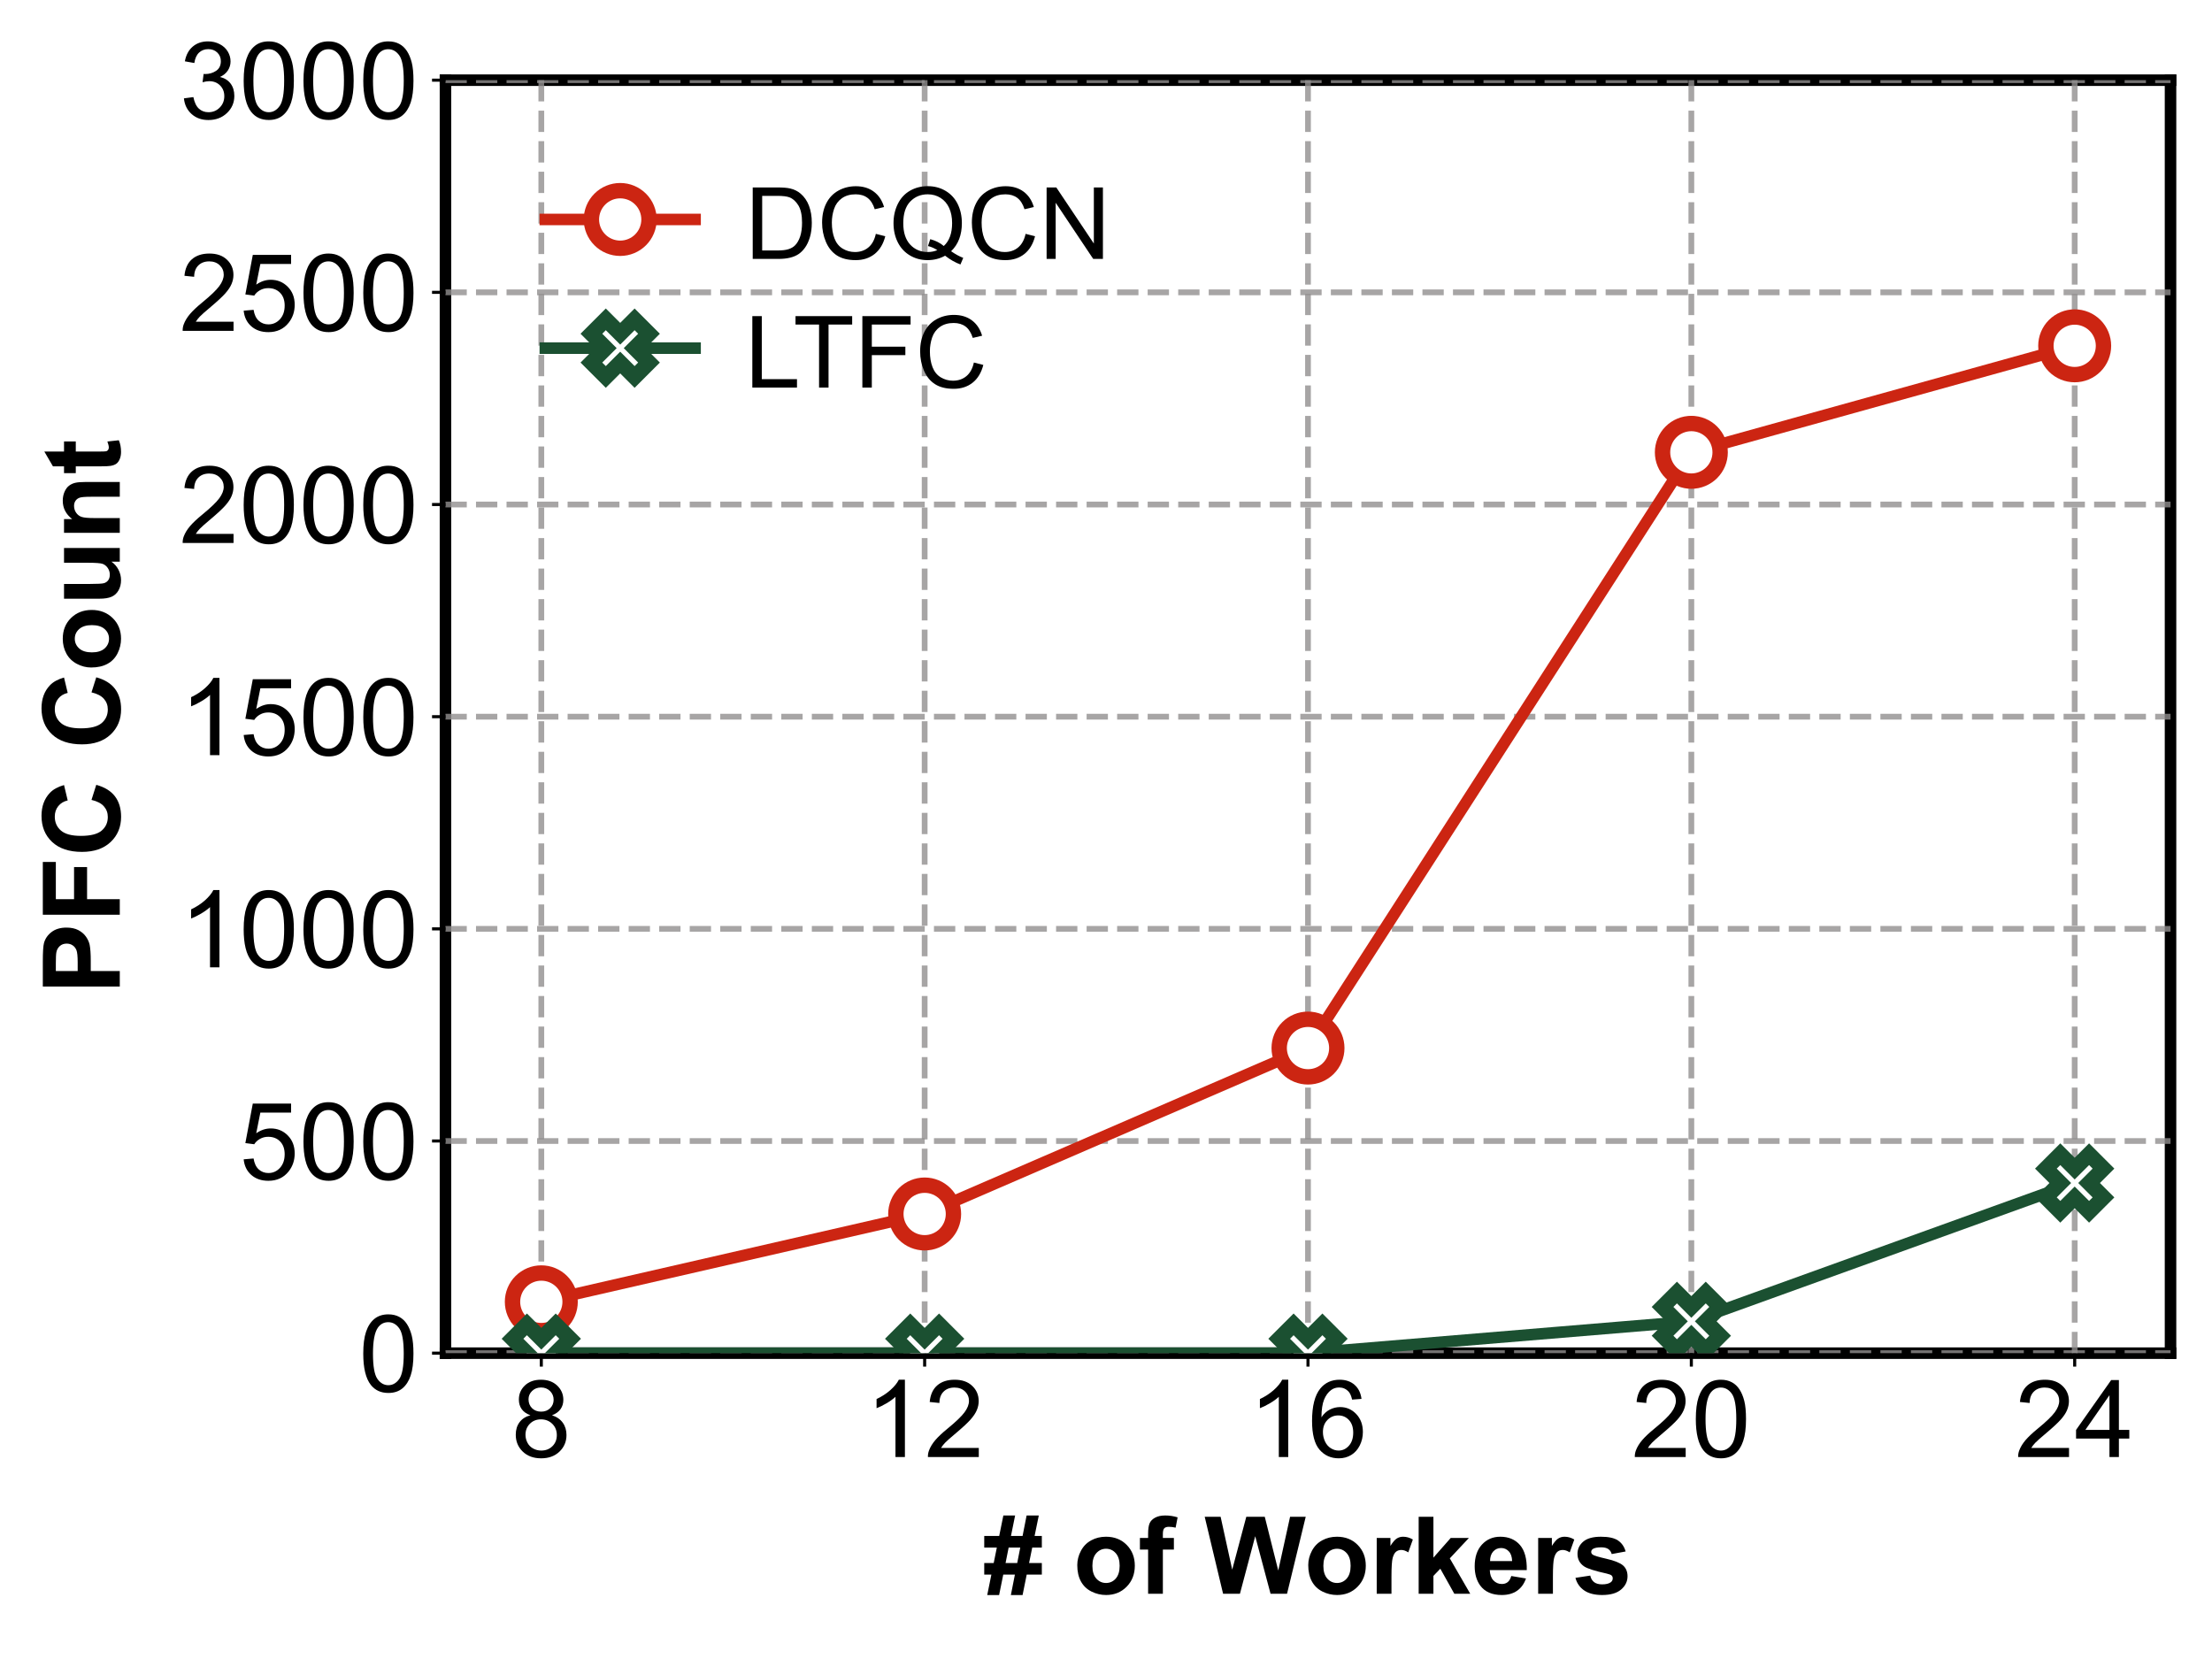
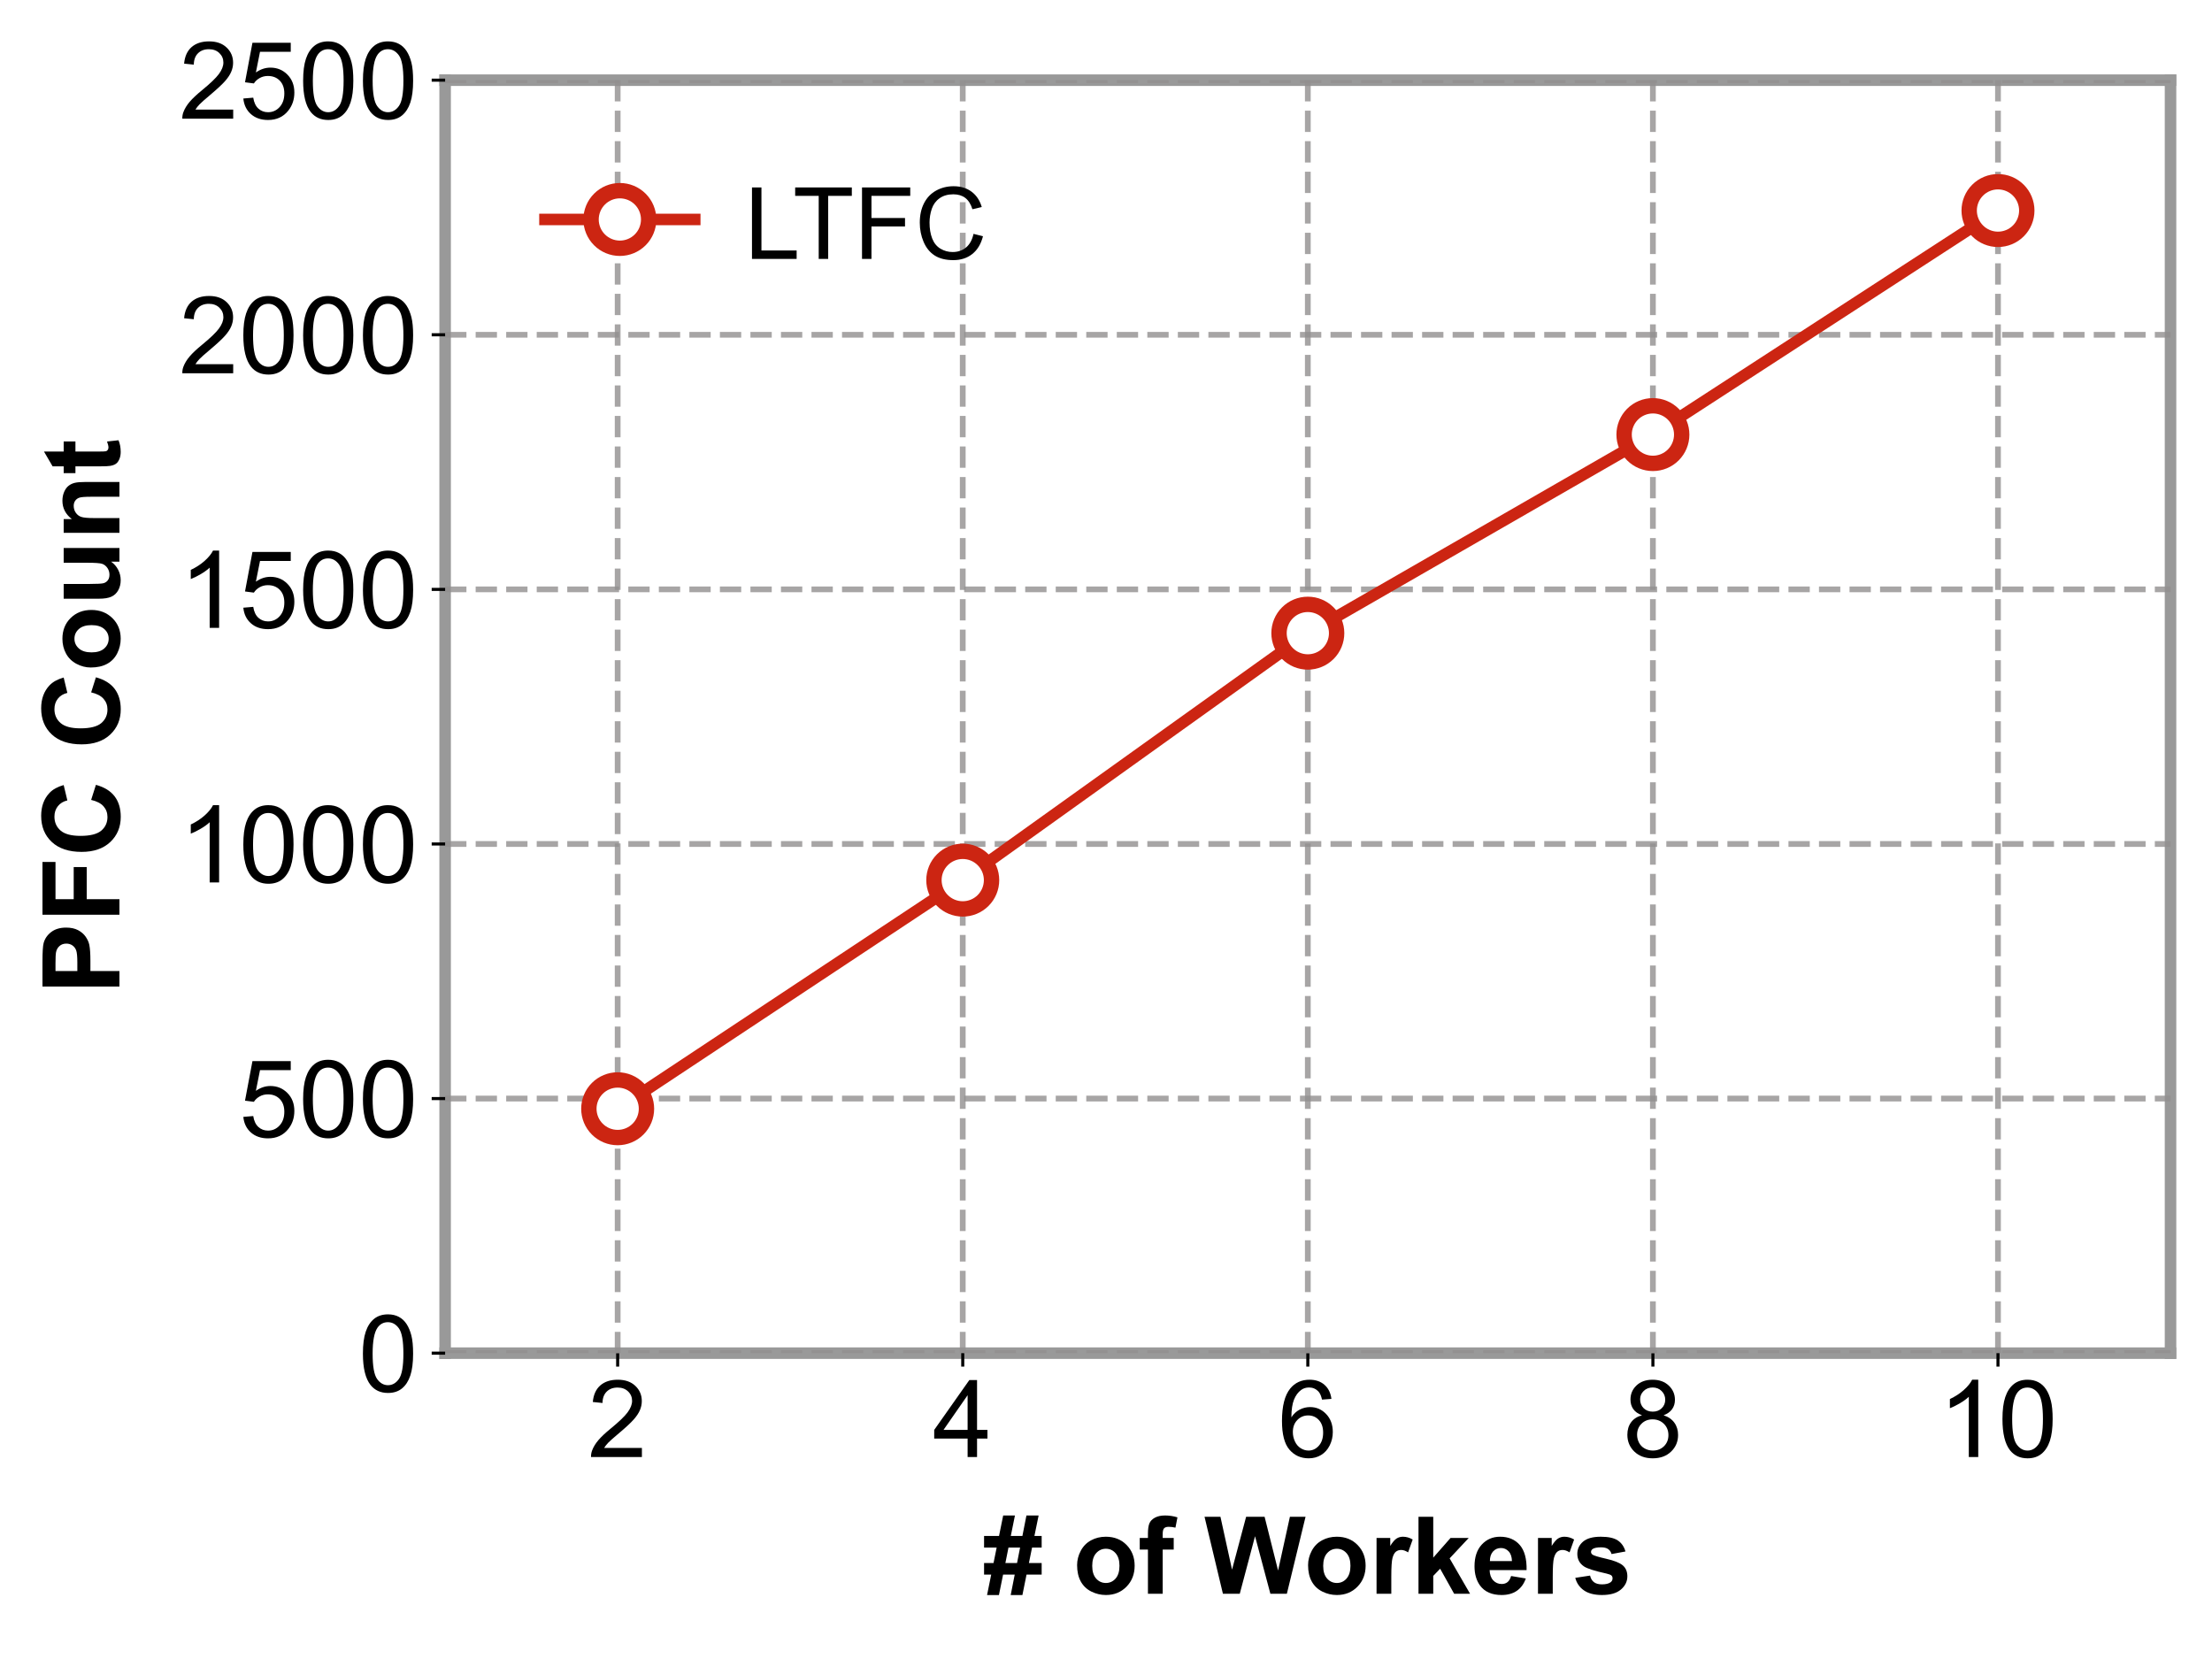
<svg xmlns="http://www.w3.org/2000/svg" xmlns:xlink="http://www.w3.org/1999/xlink" width="576pt" height="432pt" viewBox="0 0 576 432" version="1.1">
  <defs>
    <style type="text/css">*{stroke-linejoin: round; stroke-linecap: butt}</style>
  </defs>
  <g id="figure_1">
    <g id="patch_1">
      <path d="M 0 432  L 576 432  L 576 0  L 0 0  z " style="fill: #ffffff" />
    </g>
    <g id="axes_1">
      <g id="patch_2">
-         <path d="M 116 352.36  L 565.2 352.36  L 565.2 20.88  L 116 20.88  z " style="fill: #ffffff" />
+         <path d="M 115.91 352.36  L 565.2 352.36  L 565.2 20.88  L 115.91 20.88  z " style="fill: #ffffff" />
      </g>
      <g id="patch_3">
-         <path d="M 116 352.36  L 116 20.88  " style="fill: none; stroke: #000000; stroke-width: 3; stroke-linejoin: miter; stroke-linecap: square" />
+         <path d="M 115.91 352.36  L 115.91 20.88  " style="fill: none; stroke: #999999; stroke-width: 3; stroke-linejoin: miter; stroke-linecap: square" />
      </g>
      <g id="patch_4">
-         <path d="M 565.2 352.36  L 565.2 20.88  " style="fill: none; stroke: #000000; stroke-width: 3; stroke-linejoin: miter; stroke-linecap: square" />
+         <path d="M 565.2 352.36  L 565.2 20.88  " style="fill: none; stroke: #999999; stroke-width: 3; stroke-linejoin: miter; stroke-linecap: square" />
      </g>
      <g id="patch_5">
-         <path d="M 116 352.36  L 565.2 352.36  " style="fill: none; stroke: #000000; stroke-width: 3; stroke-linejoin: miter; stroke-linecap: square" />
+         <path d="M 115.91 352.36  L 565.2 352.36  " style="fill: none; stroke: #999999; stroke-width: 3; stroke-linejoin: miter; stroke-linecap: square" />
      </g>
      <g id="patch_6">
-         <path d="M 116 20.88  L 565.2 20.88  " style="fill: none; stroke: #000000; stroke-width: 3; stroke-linejoin: miter; stroke-linecap: square" />
+         <path d="M 115.91 20.88  L 565.2 20.88  " style="fill: none; stroke: #999999; stroke-width: 3; stroke-linejoin: miter; stroke-linecap: square" />
      </g>
      <g id="matplotlib.axis_1">
        <g id="xtick_1">
          <g id="line2d_1">
-             <path d="M 140.956 352.36  L 140.956 20.88  " clip-path="url(#pd664a29ec3)" style="fill: none; stroke-dasharray: 5.55,2.4; stroke-dashoffset: 0; stroke: #918e8e; stroke-opacity: 0.8; stroke-width: 1.5" />
+             <path d="M 160.839 352.36  L 160.839 20.88  " clip-path="url(#p1448338106)" style="fill: none; stroke-dasharray: 5.55,2.4; stroke-dashoffset: 0; stroke: #918e8e; stroke-opacity: 0.8; stroke-width: 1.5" />
          </g>
          <g id="line2d_2">
            <defs>
-               <path id="m5ed36af6e6" d="M 0 0  L 0 3.5  " style="stroke: #000000; stroke-width: 0.8" />
-             </defs>
-             <g>
-               <use xlink:href="#m5ed36af6e6" x="140.956" y="352.36" style="stroke: #000000; stroke-width: 0.8" />
+               <path id="me829112b98" d="M 0 0  L 0 3.5  " style="stroke: #000000; stroke-width: 0.8" />
+             </defs>
+             <g>
+               <use xlink:href="#me829112b98" x="160.839" y="352.36" style="stroke: #000000; stroke-width: 0.8" />
            </g>
          </g>
          <g id="text_1">
-             <g transform="translate(133.1702 379.4019) scale(0.28 -0.28)">
-               <defs>
-                 <path id="ArialMT-38" d="M 1131 2484  Q 781 2613 612 2850  Q 444 3088 444 3419  Q 444 3919 803 4259  Q 1163 4600 1759 4600  Q 2359 4600 2725 4251  Q 3091 3903 3091 3403  Q 3091 3084 2923 2848  Q 2756 2613 2416 2484  Q 2838 2347 3058 2040  Q 3278 1734 3278 1309  Q 3278 722 2862 322  Q 2447 -78 1769 -78  Q 1091 -78 675 323  Q 259 725 259 1325  Q 259 1772 486 2073  Q 713 2375 1131 2484  z M 1019 3438  Q 1019 3113 1228 2906  Q 1438 2700 1772 2700  Q 2097 2700 2305 2904  Q 2513 3109 2513 3406  Q 2513 3716 2298 3927  Q 2084 4138 1766 4138  Q 1444 4138 1231 3931  Q 1019 3725 1019 3438  z M 838 1322  Q 838 1081 952 856  Q 1066 631 1291 507  Q 1516 384 1775 384  Q 2178 384 2440 643  Q 2703 903 2703 1303  Q 2703 1709 2433 1975  Q 2163 2241 1756 2241  Q 1359 2241 1098 1978  Q 838 1716 838 1322  z " transform="scale(0.015625)" />
-               </defs>
-               <use xlink:href="#ArialMT-38" />
+             <g transform="translate(153.0537 379.4019) scale(0.28 -0.28)">
+               <defs>
+                 <path id="ArialMT-32" d="M 3222 541  L 3222 0  L 194 0  Q 188 203 259 391  Q 375 700 629 1000  Q 884 1300 1366 1694  Q 2113 2306 2375 2664  Q 2638 3022 2638 3341  Q 2638 3675 2398 3904  Q 2159 4134 1775 4134  Q 1369 4134 1125 3890  Q 881 3647 878 3216  L 300 3275  Q 359 3922 746 4261  Q 1134 4600 1788 4600  Q 2447 4600 2831 4234  Q 3216 3869 3216 3328  Q 3216 3053 3103 2787  Q 2991 2522 2730 2228  Q 2469 1934 1863 1422  Q 1356 997 1212 845  Q 1069 694 975 541  L 3222 541  z " transform="scale(0.015625)" />
+               </defs>
+               <use xlink:href="#ArialMT-32" />
            </g>
          </g>
        </g>
        <g id="xtick_2">
          <g id="line2d_3">
-             <path d="M 240.778 352.36  L 240.778 20.88  " clip-path="url(#pd664a29ec3)" style="fill: none; stroke-dasharray: 5.55,2.4; stroke-dashoffset: 0; stroke: #918e8e; stroke-opacity: 0.8; stroke-width: 1.5" />
+             <path d="M 250.697 352.36  L 250.697 20.88  " clip-path="url(#p1448338106)" style="fill: none; stroke-dasharray: 5.55,2.4; stroke-dashoffset: 0; stroke: #918e8e; stroke-opacity: 0.8; stroke-width: 1.5" />
          </g>
          <g id="line2d_4">
            <g>
-               <use xlink:href="#m5ed36af6e6" x="240.778" y="352.36" style="stroke: #000000; stroke-width: 0.8" />
+               <use xlink:href="#me829112b98" x="250.697" y="352.36" style="stroke: #000000; stroke-width: 0.8" />
            </g>
          </g>
          <g id="text_2">
-             <g transform="translate(225.2072 379.4019) scale(0.28 -0.28)">
-               <defs>
-                 <path id="ArialMT-31" d="M 2384 0  L 1822 0  L 1822 3584  Q 1619 3391 1289 3197  Q 959 3003 697 2906  L 697 3450  Q 1169 3672 1522 3987  Q 1875 4303 2022 4600  L 2384 4600  L 2384 0  z " transform="scale(0.015625)" />
-                 <path id="ArialMT-32" d="M 3222 541  L 3222 0  L 194 0  Q 188 203 259 391  Q 375 700 629 1000  Q 884 1300 1366 1694  Q 2113 2306 2375 2664  Q 2638 3022 2638 3341  Q 2638 3675 2398 3904  Q 2159 4134 1775 4134  Q 1369 4134 1125 3890  Q 881 3647 878 3216  L 300 3275  Q 359 3922 746 4261  Q 1134 4600 1788 4600  Q 2447 4600 2831 4234  Q 3216 3869 3216 3328  Q 3216 3053 3103 2787  Q 2991 2522 2730 2228  Q 2469 1934 1863 1422  Q 1356 997 1212 845  Q 1069 694 975 541  L 3222 541  z " transform="scale(0.015625)" />
-               </defs>
-               <use xlink:href="#ArialMT-31" />
-               <use xlink:href="#ArialMT-32" x="55.615" />
+             <g transform="translate(242.9117 379.4019) scale(0.28 -0.28)">
+               <defs>
+                 <path id="ArialMT-34" d="M 2069 0  L 2069 1097  L 81 1097  L 81 1613  L 2172 4581  L 2631 4581  L 2631 1613  L 3250 1613  L 3250 1097  L 2631 1097  L 2631 0  L 2069 0  z M 2069 1613  L 2069 3678  L 634 1613  L 2069 1613  z " transform="scale(0.015625)" />
+               </defs>
+               <use xlink:href="#ArialMT-34" />
            </g>
          </g>
        </g>
        <g id="xtick_3">
          <g id="line2d_5">
-             <path d="M 340.6 352.36  L 340.6 20.88  " clip-path="url(#pd664a29ec3)" style="fill: none; stroke-dasharray: 5.55,2.4; stroke-dashoffset: 0; stroke: #918e8e; stroke-opacity: 0.8; stroke-width: 1.5" />
+             <path d="M 340.555 352.36  L 340.555 20.88  " clip-path="url(#p1448338106)" style="fill: none; stroke-dasharray: 5.55,2.4; stroke-dashoffset: 0; stroke: #918e8e; stroke-opacity: 0.8; stroke-width: 1.5" />
          </g>
          <g id="line2d_6">
            <g>
-               <use xlink:href="#m5ed36af6e6" x="340.6" y="352.36" style="stroke: #000000; stroke-width: 0.8" />
+               <use xlink:href="#me829112b98" x="340.555" y="352.36" style="stroke: #000000; stroke-width: 0.8" />
            </g>
          </g>
          <g id="text_3">
-             <g transform="translate(325.0294 379.4019) scale(0.28 -0.28)">
+             <g transform="translate(332.7697 379.4019) scale(0.28 -0.28)">
              <defs>
                <path id="ArialMT-36" d="M 3184 3459  L 2625 3416  Q 2550 3747 2413 3897  Q 2184 4138 1850 4138  Q 1581 4138 1378 3988  Q 1113 3794 959 3422  Q 806 3050 800 2363  Q 1003 2672 1297 2822  Q 1591 2972 1913 2972  Q 2475 2972 2870 2558  Q 3266 2144 3266 1488  Q 3266 1056 3080 686  Q 2894 316 2569 119  Q 2244 -78 1831 -78  Q 1128 -78 684 439  Q 241 956 241 2144  Q 241 3472 731 4075  Q 1159 4600 1884 4600  Q 2425 4600 2770 4297  Q 3116 3994 3184 3459  z M 888 1484  Q 888 1194 1011 928  Q 1134 663 1356 523  Q 1578 384 1822 384  Q 2178 384 2434 671  Q 2691 959 2691 1453  Q 2691 1928 2437 2201  Q 2184 2475 1800 2475  Q 1419 2475 1153 2201  Q 888 1928 888 1484  z " transform="scale(0.015625)" />
              </defs>
-               <use xlink:href="#ArialMT-31" />
-               <use xlink:href="#ArialMT-36" x="55.615" />
+               <use xlink:href="#ArialMT-36" />
            </g>
          </g>
        </g>
        <g id="xtick_4">
          <g id="line2d_7">
-             <path d="M 440.422 352.36  L 440.422 20.88  " clip-path="url(#pd664a29ec3)" style="fill: none; stroke-dasharray: 5.55,2.4; stroke-dashoffset: 0; stroke: #918e8e; stroke-opacity: 0.8; stroke-width: 1.5" />
+             <path d="M 430.413 352.36  L 430.413 20.88  " clip-path="url(#p1448338106)" style="fill: none; stroke-dasharray: 5.55,2.4; stroke-dashoffset: 0; stroke: #918e8e; stroke-opacity: 0.8; stroke-width: 1.5" />
          </g>
          <g id="line2d_8">
            <g>
-               <use xlink:href="#m5ed36af6e6" x="440.422" y="352.36" style="stroke: #000000; stroke-width: 0.8" />
+               <use xlink:href="#me829112b98" x="430.413" y="352.36" style="stroke: #000000; stroke-width: 0.8" />
            </g>
          </g>
          <g id="text_4">
-             <g transform="translate(424.8516 379.4019) scale(0.28 -0.28)">
-               <defs>
-                 <path id="ArialMT-30" d="M 266 2259  Q 266 3072 433 3567  Q 600 4063 929 4331  Q 1259 4600 1759 4600  Q 2128 4600 2406 4451  Q 2684 4303 2865 4023  Q 3047 3744 3150 3342  Q 3253 2941 3253 2259  Q 3253 1453 3087 958  Q 2922 463 2592 192  Q 2263 -78 1759 -78  Q 1097 -78 719 397  Q 266 969 266 2259  z M 844 2259  Q 844 1131 1108 757  Q 1372 384 1759 384  Q 2147 384 2411 759  Q 2675 1134 2675 2259  Q 2675 3391 2411 3762  Q 2147 4134 1753 4134  Q 1366 4134 1134 3806  Q 844 3388 844 2259  z " transform="scale(0.015625)" />
-               </defs>
-               <use xlink:href="#ArialMT-32" />
-               <use xlink:href="#ArialMT-30" x="55.615" />
+             <g transform="translate(422.6277 379.4019) scale(0.28 -0.28)">
+               <defs>
+                 <path id="ArialMT-38" d="M 1131 2484  Q 781 2613 612 2850  Q 444 3088 444 3419  Q 444 3919 803 4259  Q 1163 4600 1759 4600  Q 2359 4600 2725 4251  Q 3091 3903 3091 3403  Q 3091 3084 2923 2848  Q 2756 2613 2416 2484  Q 2838 2347 3058 2040  Q 3278 1734 3278 1309  Q 3278 722 2862 322  Q 2447 -78 1769 -78  Q 1091 -78 675 323  Q 259 725 259 1325  Q 259 1772 486 2073  Q 713 2375 1131 2484  z M 1019 3438  Q 1019 3113 1228 2906  Q 1438 2700 1772 2700  Q 2097 2700 2305 2904  Q 2513 3109 2513 3406  Q 2513 3716 2298 3927  Q 2084 4138 1766 4138  Q 1444 4138 1231 3931  Q 1019 3725 1019 3438  z M 838 1322  Q 838 1081 952 856  Q 1066 631 1291 507  Q 1516 384 1775 384  Q 2178 384 2440 643  Q 2703 903 2703 1303  Q 2703 1709 2433 1975  Q 2163 2241 1756 2241  Q 1359 2241 1098 1978  Q 838 1716 838 1322  z " transform="scale(0.015625)" />
+               </defs>
+               <use xlink:href="#ArialMT-38" />
            </g>
          </g>
        </g>
        <g id="xtick_5">
          <g id="line2d_9">
-             <path d="M 540.244 352.36  L 540.244 20.88  " clip-path="url(#pd664a29ec3)" style="fill: none; stroke-dasharray: 5.55,2.4; stroke-dashoffset: 0; stroke: #918e8e; stroke-opacity: 0.8; stroke-width: 1.5" />
+             <path d="M 520.271 352.36  L 520.271 20.88  " clip-path="url(#p1448338106)" style="fill: none; stroke-dasharray: 5.55,2.4; stroke-dashoffset: 0; stroke: #918e8e; stroke-opacity: 0.8; stroke-width: 1.5" />
          </g>
          <g id="line2d_10">
            <g>
-               <use xlink:href="#m5ed36af6e6" x="540.244" y="352.36" style="stroke: #000000; stroke-width: 0.8" />
+               <use xlink:href="#me829112b98" x="520.271" y="352.36" style="stroke: #000000; stroke-width: 0.8" />
            </g>
          </g>
          <g id="text_5">
-             <g transform="translate(524.6738 379.4019) scale(0.28 -0.28)">
-               <defs>
-                 <path id="ArialMT-34" d="M 2069 0  L 2069 1097  L 81 1097  L 81 1613  L 2172 4581  L 2631 4581  L 2631 1613  L 3250 1613  L 3250 1097  L 2631 1097  L 2631 0  L 2069 0  z M 2069 1613  L 2069 3678  L 634 1613  L 2069 1613  z " transform="scale(0.015625)" />
-               </defs>
-               <use xlink:href="#ArialMT-32" />
-               <use xlink:href="#ArialMT-34" x="55.615" />
+             <g transform="translate(504.7004 379.4019) scale(0.28 -0.28)">
+               <defs>
+                 <path id="ArialMT-31" d="M 2384 0  L 1822 0  L 1822 3584  Q 1619 3391 1289 3197  Q 959 3003 697 2906  L 697 3450  Q 1169 3672 1522 3987  Q 1875 4303 2022 4600  L 2384 4600  L 2384 0  z " transform="scale(0.015625)" />
+                 <path id="ArialMT-30" d="M 266 2259  Q 266 3072 433 3567  Q 600 4063 929 4331  Q 1259 4600 1759 4600  Q 2128 4600 2406 4451  Q 2684 4303 2865 4023  Q 3047 3744 3150 3342  Q 3253 2941 3253 2259  Q 3253 1453 3087 958  Q 2922 463 2592 192  Q 2263 -78 1759 -78  Q 1097 -78 719 397  Q 266 969 266 2259  z M 844 2259  Q 844 1131 1108 757  Q 1372 384 1759 384  Q 2147 384 2411 759  Q 2675 1134 2675 2259  Q 2675 3391 2411 3762  Q 2147 4134 1753 4134  Q 1366 4134 1134 3806  Q 844 3388 844 2259  z " transform="scale(0.015625)" />
+               </defs>
+               <use xlink:href="#ArialMT-31" />
+               <use xlink:href="#ArialMT-30" x="55.615" />
            </g>
          </g>
        </g>
        <g id="text_6">
-           <g transform="translate(256.0487 415.0088) scale(0.28 -0.28)">
+           <g transform="translate(256.0038 415.0088) scale(0.28 -0.28)">
            <defs>
              <path id="Arial-BoldMT-23" d="M 481 1141  L 56 1141  L 56 1828  L 619 1828  L 806 2750  L 56 2750  L 56 3441  L 947 3441  L 1194 4659  L 1894 4659  L 1647 3441  L 2338 3441  L 2578 4659  L 3303 4659  L 3053 3441  L 3484 3441  L 3484 2750  L 2913 2750  L 2725 1828  L 3484 1828  L 3484 1141  L 2584 1141  L 2338 -78  L 1641 -78  L 1881 1141  L 1188 1141  L 941 -78  L 234 -78  L 481 1141  z M 1509 2750  L 1325 1828  L 2019 1828  L 2200 2750  L 1509 2750  z " transform="scale(0.015625)" />
              <path id="Arial-BoldMT-20" transform="scale(0.015625)" />
              <path id="Arial-BoldMT-6f" d="M 256 1706  Q 256 2144 472 2553  Q 688 2963 1083 3178  Q 1478 3394 1966 3394  Q 2719 3394 3200 2905  Q 3681 2416 3681 1669  Q 3681 916 3195 420  Q 2709 -75 1972 -75  Q 1516 -75 1102 131  Q 688 338 472 736  Q 256 1134 256 1706  z M 1156 1659  Q 1156 1166 1390 903  Q 1625 641 1969 641  Q 2313 641 2545 903  Q 2778 1166 2778 1666  Q 2778 2153 2545 2415  Q 2313 2678 1969 2678  Q 1625 2678 1390 2415  Q 1156 2153 1156 1659  z " transform="scale(0.015625)" />
              <path id="Arial-BoldMT-66" d="M 75 3319  L 563 3319  L 563 3569  Q 563 3988 652 4194  Q 741 4400 980 4529  Q 1219 4659 1584 4659  Q 1959 4659 2319 4547  L 2200 3934  Q 1991 3984 1797 3984  Q 1606 3984 1523 3895  Q 1441 3806 1441 3553  L 1441 3319  L 2097 3319  L 2097 2628  L 1441 2628  L 1441 0  L 563 0  L 563 2628  L 75 2628  L 75 3319  z " transform="scale(0.015625)" />
              <path id="Arial-BoldMT-57" d="M 1116 0  L 22 4581  L 969 4581  L 1659 1434  L 2497 4581  L 3597 4581  L 4400 1381  L 5103 4581  L 6034 4581  L 4922 0  L 3941 0  L 3028 3425  L 2119 0  L 1116 0  z " transform="scale(0.015625)" />
              <path id="Arial-BoldMT-72" d="M 1300 0  L 422 0  L 422 3319  L 1238 3319  L 1238 2847  Q 1447 3181 1614 3287  Q 1781 3394 1994 3394  Q 2294 3394 2572 3228  L 2300 2463  Q 2078 2606 1888 2606  Q 1703 2606 1575 2504  Q 1447 2403 1373 2137  Q 1300 1872 1300 1025  L 1300 0  z " transform="scale(0.015625)" />
              <path id="Arial-BoldMT-6b" d="M 428 0  L 428 4581  L 1306 4581  L 1306 2150  L 2334 3319  L 3416 3319  L 2281 2106  L 3497 0  L 2550 0  L 1716 1491  L 1306 1063  L 1306 0  L 428 0  z " transform="scale(0.015625)" />
              <path id="Arial-BoldMT-65" d="M 2381 1056  L 3256 909  Q 3088 428 2723 176  Q 2359 -75 1813 -75  Q 947 -75 531 491  Q 203 944 203 1634  Q 203 2459 634 2926  Q 1066 3394 1725 3394  Q 2466 3394 2894 2905  Q 3322 2416 3303 1406  L 1103 1406  Q 1113 1016 1316 798  Q 1519 581 1822 581  Q 2028 581 2168 693  Q 2309 806 2381 1056  z M 2431 1944  Q 2422 2325 2234 2523  Q 2047 2722 1778 2722  Q 1491 2722 1303 2513  Q 1116 2303 1119 1944  L 2431 1944  z " transform="scale(0.015625)" />
              <path id="Arial-BoldMT-73" d="M 150 947  L 1031 1081  Q 1088 825 1259 692  Q 1431 559 1741 559  Q 2081 559 2253 684  Q 2369 772 2369 919  Q 2369 1019 2306 1084  Q 2241 1147 2013 1200  Q 950 1434 666 1628  Q 272 1897 272 2375  Q 272 2806 612 3100  Q 953 3394 1669 3394  Q 2350 3394 2681 3172  Q 3013 2950 3138 2516  L 2309 2363  Q 2256 2556 2107 2659  Q 1959 2763 1684 2763  Q 1338 2763 1188 2666  Q 1088 2597 1088 2488  Q 1088 2394 1175 2328  Q 1294 2241 1995 2081  Q 2697 1922 2975 1691  Q 3250 1456 3250 1038  Q 3250 581 2869 253  Q 2488 -75 1741 -75  Q 1063 -75 667 200  Q 272 475 150 947  z " transform="scale(0.015625)" />
            </defs>
            <use xlink:href="#Arial-BoldMT-23" />
            <use xlink:href="#Arial-BoldMT-20" x="55.615" />
            <use xlink:href="#Arial-BoldMT-6f" x="83.398" />
            <use xlink:href="#Arial-BoldMT-66" x="144.482" />
            <use xlink:href="#Arial-BoldMT-20" x="177.783" />
            <use xlink:href="#Arial-BoldMT-57" x="205.566" />
            <use xlink:href="#Arial-BoldMT-6f" x="298.201" />
            <use xlink:href="#Arial-BoldMT-72" x="359.285" />
            <use xlink:href="#Arial-BoldMT-6b" x="398.201" />
            <use xlink:href="#Arial-BoldMT-65" x="453.816" />
            <use xlink:href="#Arial-BoldMT-72" x="509.432" />
            <use xlink:href="#Arial-BoldMT-73" x="548.348" />
          </g>
        </g>
      </g>
      <g id="matplotlib.axis_2">
        <g id="ytick_1">
          <g id="line2d_11">
-             <path d="M 116 352.36  L 565.2 352.36  " clip-path="url(#pd664a29ec3)" style="fill: none; stroke-dasharray: 5.55,2.4; stroke-dashoffset: 0; stroke: #918e8e; stroke-opacity: 0.8; stroke-width: 1.5" />
+             <path d="M 115.91 352.36  L 565.2 352.36  " clip-path="url(#p1448338106)" style="fill: none; stroke-dasharray: 5.55,2.4; stroke-dashoffset: 0; stroke: #918e8e; stroke-opacity: 0.8; stroke-width: 1.5" />
          </g>
          <g id="line2d_12">
            <defs>
-               <path id="m12bd5fcdcd" d="M 0 0  L -3.5 0  " style="stroke: #000000; stroke-width: 0.8" />
-             </defs>
-             <g>
-               <use xlink:href="#m12bd5fcdcd" x="116" y="352.36" style="stroke: #000000; stroke-width: 0.8" />
+               <path id="m3c35f4fcd2" d="M 0 0  L -3.5 0  " style="stroke: #000000; stroke-width: 0.8" />
+             </defs>
+             <g>
+               <use xlink:href="#m3c35f4fcd2" x="115.91" y="352.36" style="stroke: #000000; stroke-width: 0.8" />
            </g>
          </g>
          <g id="text_7">
-             <g transform="translate(93.42937 362.3809) scale(0.28 -0.28)">
+             <g transform="translate(93.33938 362.3809) scale(0.28 -0.28)">
              <use xlink:href="#ArialMT-30" />
            </g>
          </g>
        </g>
        <g id="ytick_2">
          <g id="line2d_13">
-             <path d="M 116 297.113  L 565.2 297.113  " clip-path="url(#pd664a29ec3)" style="fill: none; stroke-dasharray: 5.55,2.4; stroke-dashoffset: 0; stroke: #918e8e; stroke-opacity: 0.8; stroke-width: 1.5" />
+             <path d="M 115.91 286.064  L 565.2 286.064  " clip-path="url(#p1448338106)" style="fill: none; stroke-dasharray: 5.55,2.4; stroke-dashoffset: 0; stroke: #918e8e; stroke-opacity: 0.8; stroke-width: 1.5" />
          </g>
          <g id="line2d_14">
            <g>
-               <use xlink:href="#m12bd5fcdcd" x="116" y="297.113" style="stroke: #000000; stroke-width: 0.8" />
+               <use xlink:href="#m3c35f4fcd2" x="115.91" y="286.064" style="stroke: #000000; stroke-width: 0.8" />
            </g>
          </g>
          <g id="text_8">
-             <g transform="translate(62.28813 307.1343) scale(0.28 -0.28)">
+             <g transform="translate(62.19812 296.0849) scale(0.28 -0.28)">
              <defs>
                <path id="ArialMT-35" d="M 266 1200  L 856 1250  Q 922 819 1161 601  Q 1400 384 1738 384  Q 2144 384 2425 690  Q 2706 997 2706 1503  Q 2706 1984 2436 2262  Q 2166 2541 1728 2541  Q 1456 2541 1237 2417  Q 1019 2294 894 2097  L 366 2166  L 809 4519  L 3088 4519  L 3088 3981  L 1259 3981  L 1013 2750  Q 1425 3038 1878 3038  Q 2478 3038 2890 2622  Q 3303 2206 3303 1553  Q 3303 931 2941 478  Q 2500 -78 1738 -78  Q 1113 -78 717 272  Q 322 622 266 1200  z " transform="scale(0.015625)" />
              </defs>
              <use xlink:href="#ArialMT-35" />
              <use xlink:href="#ArialMT-30" x="55.615" />
              <use xlink:href="#ArialMT-30" x="111.23" />
            </g>
          </g>
        </g>
        <g id="ytick_3">
          <g id="line2d_15">
-             <path d="M 116 241.867  L 565.2 241.867  " clip-path="url(#pd664a29ec3)" style="fill: none; stroke-dasharray: 5.55,2.4; stroke-dashoffset: 0; stroke: #918e8e; stroke-opacity: 0.8; stroke-width: 1.5" />
+             <path d="M 115.91 219.768  L 565.2 219.768  " clip-path="url(#p1448338106)" style="fill: none; stroke-dasharray: 5.55,2.4; stroke-dashoffset: 0; stroke: #918e8e; stroke-opacity: 0.8; stroke-width: 1.5" />
          </g>
          <g id="line2d_16">
            <g>
-               <use xlink:href="#m12bd5fcdcd" x="116" y="241.867" style="stroke: #000000; stroke-width: 0.8" />
+               <use xlink:href="#m3c35f4fcd2" x="115.91" y="219.768" style="stroke: #000000; stroke-width: 0.8" />
            </g>
          </g>
          <g id="text_9">
-             <g transform="translate(46.7175 251.8876) scale(0.28 -0.28)">
+             <g transform="translate(46.6275 229.7889) scale(0.28 -0.28)">
              <use xlink:href="#ArialMT-31" />
              <use xlink:href="#ArialMT-30" x="55.615" />
              <use xlink:href="#ArialMT-30" x="111.23" />
              <use xlink:href="#ArialMT-30" x="166.846" />
            </g>
          </g>
        </g>
        <g id="ytick_4">
          <g id="line2d_17">
-             <path d="M 116 186.62  L 565.2 186.62  " clip-path="url(#pd664a29ec3)" style="fill: none; stroke-dasharray: 5.55,2.4; stroke-dashoffset: 0; stroke: #918e8e; stroke-opacity: 0.8; stroke-width: 1.5" />
+             <path d="M 115.91 153.472  L 565.2 153.472  " clip-path="url(#p1448338106)" style="fill: none; stroke-dasharray: 5.55,2.4; stroke-dashoffset: 0; stroke: #918e8e; stroke-opacity: 0.8; stroke-width: 1.5" />
          </g>
          <g id="line2d_18">
            <g>
-               <use xlink:href="#m12bd5fcdcd" x="116" y="186.62" style="stroke: #000000; stroke-width: 0.8" />
+               <use xlink:href="#m3c35f4fcd2" x="115.91" y="153.472" style="stroke: #000000; stroke-width: 0.8" />
            </g>
          </g>
          <g id="text_10">
-             <g transform="translate(46.7175 196.6409) scale(0.28 -0.28)">
+             <g transform="translate(46.6275 163.4929) scale(0.28 -0.28)">
              <use xlink:href="#ArialMT-31" />
              <use xlink:href="#ArialMT-35" x="55.615" />
              <use xlink:href="#ArialMT-30" x="111.23" />
              <use xlink:href="#ArialMT-30" x="166.846" />
            </g>
          </g>
        </g>
        <g id="ytick_5">
          <g id="line2d_19">
-             <path d="M 116 131.373  L 565.2 131.373  " clip-path="url(#pd664a29ec3)" style="fill: none; stroke-dasharray: 5.55,2.4; stroke-dashoffset: 0; stroke: #918e8e; stroke-opacity: 0.8; stroke-width: 1.5" />
+             <path d="M 115.91 87.176  L 565.2 87.176  " clip-path="url(#p1448338106)" style="fill: none; stroke-dasharray: 5.55,2.4; stroke-dashoffset: 0; stroke: #918e8e; stroke-opacity: 0.8; stroke-width: 1.5" />
          </g>
          <g id="line2d_20">
            <g>
-               <use xlink:href="#m12bd5fcdcd" x="116" y="131.373" style="stroke: #000000; stroke-width: 0.8" />
+               <use xlink:href="#m3c35f4fcd2" x="115.91" y="87.176" style="stroke: #000000; stroke-width: 0.8" />
            </g>
          </g>
          <g id="text_11">
-             <g transform="translate(46.7175 141.3943) scale(0.28 -0.28)">
+             <g transform="translate(46.6275 97.19694) scale(0.28 -0.28)">
              <use xlink:href="#ArialMT-32" />
              <use xlink:href="#ArialMT-30" x="55.615" />
              <use xlink:href="#ArialMT-30" x="111.23" />
              <use xlink:href="#ArialMT-30" x="166.846" />
            </g>
          </g>
        </g>
        <g id="ytick_6">
          <g id="line2d_21">
-             <path d="M 116 76.127  L 565.2 76.127  " clip-path="url(#pd664a29ec3)" style="fill: none; stroke-dasharray: 5.55,2.4; stroke-dashoffset: 0; stroke: #918e8e; stroke-opacity: 0.8; stroke-width: 1.5" />
+             <path d="M 115.91 20.88  L 565.2 20.88  " clip-path="url(#p1448338106)" style="fill: none; stroke-dasharray: 5.55,2.4; stroke-dashoffset: 0; stroke: #918e8e; stroke-opacity: 0.8; stroke-width: 1.5" />
          </g>
          <g id="line2d_22">
            <g>
-               <use xlink:href="#m12bd5fcdcd" x="116" y="76.127" style="stroke: #000000; stroke-width: 0.8" />
+               <use xlink:href="#m3c35f4fcd2" x="115.91" y="20.88" style="stroke: #000000; stroke-width: 0.8" />
            </g>
          </g>
          <g id="text_12">
-             <g transform="translate(46.7175 86.1476) scale(0.28 -0.28)">
+             <g transform="translate(46.6275 30.90094) scale(0.28 -0.28)">
              <use xlink:href="#ArialMT-32" />
              <use xlink:href="#ArialMT-35" x="55.615" />
              <use xlink:href="#ArialMT-30" x="111.23" />
              <use xlink:href="#ArialMT-30" x="166.846" />
            </g>
          </g>
        </g>
-         <g id="ytick_7">
-           <g id="line2d_23">
-             <path d="M 116 20.88  L 565.2 20.88  " clip-path="url(#pd664a29ec3)" style="fill: none; stroke-dasharray: 5.55,2.4; stroke-dashoffset: 0; stroke: #918e8e; stroke-opacity: 0.8; stroke-width: 1.5" />
-           </g>
-           <g id="line2d_24">
-             <g>
-               <use xlink:href="#m12bd5fcdcd" x="116" y="20.88" style="stroke: #000000; stroke-width: 0.8" />
-             </g>
-           </g>
-           <g id="text_13">
-             <g transform="translate(46.7175 30.90094) scale(0.28 -0.28)">
-               <defs>
-                 <path id="ArialMT-33" d="M 269 1209  L 831 1284  Q 928 806 1161 595  Q 1394 384 1728 384  Q 2125 384 2398 659  Q 2672 934 2672 1341  Q 2672 1728 2419 1979  Q 2166 2231 1775 2231  Q 1616 2231 1378 2169  L 1441 2663  Q 1497 2656 1531 2656  Q 1891 2656 2178 2843  Q 2466 3031 2466 3422  Q 2466 3731 2256 3934  Q 2047 4138 1716 4138  Q 1388 4138 1169 3931  Q 950 3725 888 3313  L 325 3413  Q 428 3978 793 4289  Q 1159 4600 1703 4600  Q 2078 4600 2393 4439  Q 2709 4278 2876 4000  Q 3044 3722 3044 3409  Q 3044 3113 2884 2869  Q 2725 2625 2413 2481  Q 2819 2388 3044 2092  Q 3269 1797 3269 1353  Q 3269 753 2831 336  Q 2394 -81 1725 -81  Q 1122 -81 723 278  Q 325 638 269 1209  z " transform="scale(0.015625)" />
-               </defs>
-               <use xlink:href="#ArialMT-33" />
-               <use xlink:href="#ArialMT-30" x="55.615" />
-               <use xlink:href="#ArialMT-30" x="111.23" />
-               <use xlink:href="#ArialMT-30" x="166.846" />
-             </g>
-           </g>
-         </g>
-         <g id="text_14">
-           <g transform="translate(31.19187 258.9344) rotate(-90) scale(0.28 -0.28)">
+         <g id="text_13">
+           <g transform="translate(31.10187 258.9344) rotate(-90) scale(0.28 -0.28)">
            <defs>
              <path id="Arial-BoldMT-50" d="M 466 0  L 466 4581  L 1950 4581  Q 2794 4581 3050 4513  Q 3444 4409 3709 4064  Q 3975 3719 3975 3172  Q 3975 2750 3822 2462  Q 3669 2175 3433 2011  Q 3197 1847 2953 1794  Q 2622 1728 1994 1728  L 1391 1728  L 1391 0  L 466 0  z M 1391 3806  L 1391 2506  L 1897 2506  Q 2444 2506 2628 2578  Q 2813 2650 2917 2803  Q 3022 2956 3022 3159  Q 3022 3409 2875 3571  Q 2728 3734 2503 3775  Q 2338 3806 1838 3806  L 1391 3806  z " transform="scale(0.015625)" />
              <path id="Arial-BoldMT-46" d="M 472 0  L 472 4581  L 3613 4581  L 3613 3806  L 1397 3806  L 1397 2722  L 3309 2722  L 3309 1947  L 1397 1947  L 1397 0  L 472 0  z " transform="scale(0.015625)" />
              <path id="Arial-BoldMT-43" d="M 3397 1684  L 4294 1400  Q 4088 650 3608 286  Q 3128 -78 2391 -78  Q 1478 -78 890 545  Q 303 1169 303 2250  Q 303 3394 893 4026  Q 1484 4659 2447 4659  Q 3288 4659 3813 4163  Q 4125 3869 4281 3319  L 3366 3100  Q 3284 3456 3026 3662  Q 2769 3869 2400 3869  Q 1891 3869 1573 3503  Q 1256 3138 1256 2319  Q 1256 1450 1568 1081  Q 1881 713 2381 713  Q 2750 713 3015 947  Q 3281 1181 3397 1684  z " transform="scale(0.015625)" />
              <path id="Arial-BoldMT-75" d="M 2644 0  L 2644 497  Q 2463 231 2167 78  Q 1872 -75 1544 -75  Q 1209 -75 943 72  Q 678 219 559 484  Q 441 750 441 1219  L 441 3319  L 1319 3319  L 1319 1794  Q 1319 1094 1367 936  Q 1416 778 1544 686  Q 1672 594 1869 594  Q 2094 594 2272 717  Q 2450 841 2515 1023  Q 2581 1206 2581 1919  L 2581 3319  L 3459 3319  L 3459 0  L 2644 0  z " transform="scale(0.015625)" />
              <path id="Arial-BoldMT-6e" d="M 3478 0  L 2600 0  L 2600 1694  Q 2600 2231 2544 2389  Q 2488 2547 2361 2634  Q 2234 2722 2056 2722  Q 1828 2722 1647 2597  Q 1466 2472 1398 2265  Q 1331 2059 1331 1503  L 1331 0  L 453 0  L 453 3319  L 1269 3319  L 1269 2831  Q 1703 3394 2363 3394  Q 2653 3394 2893 3289  Q 3134 3184 3257 3021  Q 3381 2859 3429 2653  Q 3478 2447 3478 2063  L 3478 0  z " transform="scale(0.015625)" />
              <path id="Arial-BoldMT-74" d="M 1981 3319  L 1981 2619  L 1381 2619  L 1381 1281  Q 1381 875 1398 808  Q 1416 741 1477 697  Q 1538 653 1625 653  Q 1747 653 1978 738  L 2053 56  Q 1747 -75 1359 -75  Q 1122 -75 931 4  Q 741 84 652 211  Q 563 338 528 553  Q 500 706 500 1172  L 500 2619  L 97 2619  L 97 3319  L 500 3319  L 500 3978  L 1381 4491  L 1381 3319  L 1981 3319  z " transform="scale(0.015625)" />
            </defs>
            <use xlink:href="#Arial-BoldMT-50" />
            <use xlink:href="#Arial-BoldMT-46" x="66.699" />
            <use xlink:href="#Arial-BoldMT-43" x="127.783" />
            <use xlink:href="#Arial-BoldMT-20" x="200" />
            <use xlink:href="#Arial-BoldMT-43" x="227.783" />
            <use xlink:href="#Arial-BoldMT-6f" x="300" />
            <use xlink:href="#Arial-BoldMT-75" x="361.084" />
            <use xlink:href="#Arial-BoldMT-6e" x="422.168" />
            <use xlink:href="#Arial-BoldMT-74" x="483.252" />
          </g>
        </g>
      </g>
-       <g id="line2d_25">
-         <path d="M 140.956 338.99  L 240.778 316.118  L 340.6 272.915  L 440.422 117.783  L 540.244 90.049  " clip-path="url(#pd664a29ec3)" style="fill: none; stroke: #cc2512; stroke-width: 3; stroke-linecap: square" />
+       <g id="line2d_23">
+         <path d="M 160.839 288.716  L 250.697 229.182  L 340.555 164.875  L 430.413 113.164  L 520.271 54.824  " clip-path="url(#p1448338106)" style="fill: none; stroke: #cc2512; stroke-width: 3; stroke-linecap: square" />
        <defs>
-           <path id="m2caffbaea2" d="M 0 7.5  C 1.989 7.5 3.897 6.71 5.303 5.303  C 6.71 3.897 7.5 1.989 7.5 0  C 7.5 -1.989 6.71 -3.897 5.303 -5.303  C 3.897 -6.71 1.989 -7.5 0 -7.5  C -1.989 -7.5 -3.897 -6.71 -5.303 -5.303  C -6.71 -3.897 -7.5 -1.989 -7.5 0  C -7.5 1.989 -6.71 3.897 -5.303 5.303  C -3.897 6.71 -1.989 7.5 0 7.5  z " style="stroke: #cc2512; stroke-width: 4" />
+           <path id="m868b3997e0" d="M 0 7.5  C 1.989 7.5 3.897 6.71 5.303 5.303  C 6.71 3.897 7.5 1.989 7.5 0  C 7.5 -1.989 6.71 -3.897 5.303 -5.303  C 3.897 -6.71 1.989 -7.5 0 -7.5  C -1.989 -7.5 -3.897 -6.71 -5.303 -5.303  C -6.71 -3.897 -7.5 -1.989 -7.5 0  C -7.5 1.989 -6.71 3.897 -5.303 5.303  C -3.897 6.71 -1.989 7.5 0 7.5  z " style="stroke: #cc2512; stroke-width: 4" />
        </defs>
-         <g clip-path="url(#pd664a29ec3)">
-           <use xlink:href="#m2caffbaea2" x="140.956" y="338.99" style="fill: #ffffff; stroke: #cc2512; stroke-width: 4" />
-           <use xlink:href="#m2caffbaea2" x="240.778" y="316.118" style="fill: #ffffff; stroke: #cc2512; stroke-width: 4" />
-           <use xlink:href="#m2caffbaea2" x="340.6" y="272.915" style="fill: #ffffff; stroke: #cc2512; stroke-width: 4" />
-           <use xlink:href="#m2caffbaea2" x="440.422" y="117.783" style="fill: #ffffff; stroke: #cc2512; stroke-width: 4" />
-           <use xlink:href="#m2caffbaea2" x="540.244" y="90.049" style="fill: #ffffff; stroke: #cc2512; stroke-width: 4" />
-         </g>
-       </g>
-       <g id="line2d_26">
-         <path d="M 140.956 352.36  L 240.778 352.36  L 340.6 352.36  L 440.422 344.073  L 540.244 308.052  " clip-path="url(#pd664a29ec3)" style="fill: none; stroke: #1b5031; stroke-width: 3; stroke-linecap: square" />
-         <defs>
-           <path id="mcc7e686623" d="M -3.75 7.5  L 0 3.75  L 3.75 7.5  L 7.5 3.75  L 3.75 0  L 7.5 -3.75  L 3.75 -7.5  L 0 -3.75  L -3.75 -7.5  L -7.5 -3.75  L -3.75 0  L -7.5 3.75  z " style="stroke: #1b5031; stroke-width: 4; stroke-linejoin: miter" />
-         </defs>
-         <g clip-path="url(#pd664a29ec3)">
-           <use xlink:href="#mcc7e686623" x="140.956" y="352.36" style="fill: #ffffff; stroke: #1b5031; stroke-width: 4; stroke-linejoin: miter" />
-           <use xlink:href="#mcc7e686623" x="240.778" y="352.36" style="fill: #ffffff; stroke: #1b5031; stroke-width: 4; stroke-linejoin: miter" />
-           <use xlink:href="#mcc7e686623" x="340.6" y="352.36" style="fill: #ffffff; stroke: #1b5031; stroke-width: 4; stroke-linejoin: miter" />
-           <use xlink:href="#mcc7e686623" x="440.422" y="344.073" style="fill: #ffffff; stroke: #1b5031; stroke-width: 4; stroke-linejoin: miter" />
-           <use xlink:href="#mcc7e686623" x="540.244" y="308.052" style="fill: #ffffff; stroke: #1b5031; stroke-width: 4; stroke-linejoin: miter" />
+         <g clip-path="url(#p1448338106)">
+           <use xlink:href="#m868b3997e0" x="160.839" y="288.716" style="fill: #ffffff; stroke: #cc2512; stroke-width: 4" />
+           <use xlink:href="#m868b3997e0" x="250.697" y="229.182" style="fill: #ffffff; stroke: #cc2512; stroke-width: 4" />
+           <use xlink:href="#m868b3997e0" x="340.555" y="164.875" style="fill: #ffffff; stroke: #cc2512; stroke-width: 4" />
+           <use xlink:href="#m868b3997e0" x="430.413" y="113.164" style="fill: #ffffff; stroke: #cc2512; stroke-width: 4" />
+           <use xlink:href="#m868b3997e0" x="520.271" y="54.824" style="fill: #ffffff; stroke: #cc2512; stroke-width: 4" />
        </g>
      </g>
      <g id="legend_1">
-         <g id="line2d_27">
-           <path d="M 142 57.15  L 161.5 57.15  L 181 57.15  " style="fill: none; stroke: #cc2512; stroke-width: 3; stroke-linecap: square" />
+         <g id="line2d_24">
+           <path d="M 141.91 57.15  L 161.41 57.15  L 180.91 57.15  " style="fill: none; stroke: #cc2512; stroke-width: 3; stroke-linecap: square" />
          <g>
-             <use xlink:href="#m2caffbaea2" x="161.5" y="57.15" style="fill: #ffffff; stroke: #cc2512; stroke-width: 4" />
-           </g>
-         </g>
-         <g id="text_15">
-           <g transform="translate(194 67.42) scale(0.26 -0.26)">
-             <defs>
-               <path id="ArialMT-44" d="M 494 0  L 494 4581  L 2072 4581  Q 2606 4581 2888 4516  Q 3281 4425 3559 4188  Q 3922 3881 4101 3404  Q 4281 2928 4281 2316  Q 4281 1794 4159 1391  Q 4038 988 3847 723  Q 3656 459 3429 307  Q 3203 156 2883 78  Q 2563 0 2147 0  L 494 0  z M 1100 541  L 2078 541  Q 2531 541 2789 625  Q 3047 709 3200 863  Q 3416 1078 3536 1442  Q 3656 1806 3656 2325  Q 3656 3044 3420 3430  Q 3184 3816 2847 3947  Q 2603 4041 2063 4041  L 1100 4041  L 1100 541  z " transform="scale(0.015625)" />
-               <path id="ArialMT-43" d="M 3763 1606  L 4369 1453  Q 4178 706 3683 314  Q 3188 -78 2472 -78  Q 1731 -78 1267 223  Q 803 525 561 1097  Q 319 1669 319 2325  Q 319 3041 592 3573  Q 866 4106 1370 4382  Q 1875 4659 2481 4659  Q 3169 4659 3637 4309  Q 4106 3959 4291 3325  L 3694 3184  Q 3534 3684 3231 3912  Q 2928 4141 2469 4141  Q 1941 4141 1586 3887  Q 1231 3634 1087 3207  Q 944 2781 944 2328  Q 944 1744 1114 1308  Q 1284 872 1643 656  Q 2003 441 2422 441  Q 2931 441 3284 734  Q 3638 1028 3763 1606  z " transform="scale(0.015625)" />
-               <path id="ArialMT-51" d="M 3966 491  Q 4388 200 4744 66  L 4566 -356  Q 4072 -178 3581 206  Q 3072 -78 2456 -78  Q 1834 -78 1328 222  Q 822 522 548 1065  Q 275 1609 275 2291  Q 275 2969 550 3525  Q 825 4081 1333 4372  Q 1841 4663 2469 4663  Q 3103 4663 3612 4361  Q 4122 4059 4389 3517  Q 4656 2975 4656 2294  Q 4656 1728 4484 1276  Q 4313 825 3966 491  z M 2631 1266  Q 3156 1119 3497 828  Q 4031 1316 4031 2294  Q 4031 2850 3842 3265  Q 3653 3681 3289 3911  Q 2925 4141 2472 4141  Q 1794 4141 1347 3677  Q 900 3213 900 2291  Q 900 1397 1342 919  Q 1784 441 2472 441  Q 2797 441 3084 563  Q 2800 747 2484 825  L 2631 1266  z " transform="scale(0.015625)" />
-               <path id="ArialMT-4e" d="M 488 0  L 488 4581  L 1109 4581  L 3516 984  L 3516 4581  L 4097 4581  L 4097 0  L 3475 0  L 1069 3600  L 1069 0  L 488 0  z " transform="scale(0.015625)" />
-             </defs>
-             <use xlink:href="#ArialMT-44" />
-             <use xlink:href="#ArialMT-43" x="72.217" />
-             <use xlink:href="#ArialMT-51" x="144.434" />
-             <use xlink:href="#ArialMT-43" x="222.217" />
-             <use xlink:href="#ArialMT-4e" x="294.434" />
-           </g>
-         </g>
-         <g id="line2d_28">
-           <path d="M 142 90.657  L 161.5 90.657  L 181 90.657  " style="fill: none; stroke: #1b5031; stroke-width: 3; stroke-linecap: square" />
-           <g>
-             <use xlink:href="#mcc7e686623" x="161.5" y="90.657" style="fill: #ffffff; stroke: #1b5031; stroke-width: 4; stroke-linejoin: miter" />
-           </g>
-         </g>
-         <g id="text_16">
-           <g transform="translate(194 100.9275) scale(0.26 -0.26)">
+             <use xlink:href="#m868b3997e0" x="161.41" y="57.15" style="fill: #ffffff; stroke: #cc2512; stroke-width: 4" />
+           </g>
+         </g>
+         <g id="text_14">
+           <g transform="translate(193.91 67.42) scale(0.26 -0.26)">
            <defs>
              <path id="ArialMT-4c" d="M 469 0  L 469 4581  L 1075 4581  L 1075 541  L 3331 541  L 3331 0  L 469 0  z " transform="scale(0.015625)" />
              <path id="ArialMT-54" d="M 1659 0  L 1659 4041  L 150 4041  L 150 4581  L 3781 4581  L 3781 4041  L 2266 4041  L 2266 0  L 1659 0  z " transform="scale(0.015625)" />
              <path id="ArialMT-46" d="M 525 0  L 525 4581  L 3616 4581  L 3616 4041  L 1131 4041  L 1131 2622  L 3281 2622  L 3281 2081  L 1131 2081  L 1131 0  L 525 0  z " transform="scale(0.015625)" />
+               <path id="ArialMT-43" d="M 3763 1606  L 4369 1453  Q 4178 706 3683 314  Q 3188 -78 2472 -78  Q 1731 -78 1267 223  Q 803 525 561 1097  Q 319 1669 319 2325  Q 319 3041 592 3573  Q 866 4106 1370 4382  Q 1875 4659 2481 4659  Q 3169 4659 3637 4309  Q 4106 3959 4291 3325  L 3694 3184  Q 3534 3684 3231 3912  Q 2928 4141 2469 4141  Q 1941 4141 1586 3887  Q 1231 3634 1087 3207  Q 944 2781 944 2328  Q 944 1744 1114 1308  Q 1284 872 1643 656  Q 2003 441 2422 441  Q 2931 441 3284 734  Q 3638 1028 3763 1606  z " transform="scale(0.015625)" />
            </defs>
            <use xlink:href="#ArialMT-4c" />
            <use xlink:href="#ArialMT-54" x="48.24" />
            <use xlink:href="#ArialMT-46" x="109.324" />
            <use xlink:href="#ArialMT-43" x="170.408" />
          </g>
        </g>
      </g>
    </g>
  </g>
  <defs>
-     <clipPath id="pd664a29ec3">
-       <rect x="116" y="20.88" width="449.2" height="331.48" />
+     <clipPath id="p1448338106">
+       <rect x="115.91" y="20.88" width="449.29" height="331.48" />
    </clipPath>
  </defs>
</svg>
